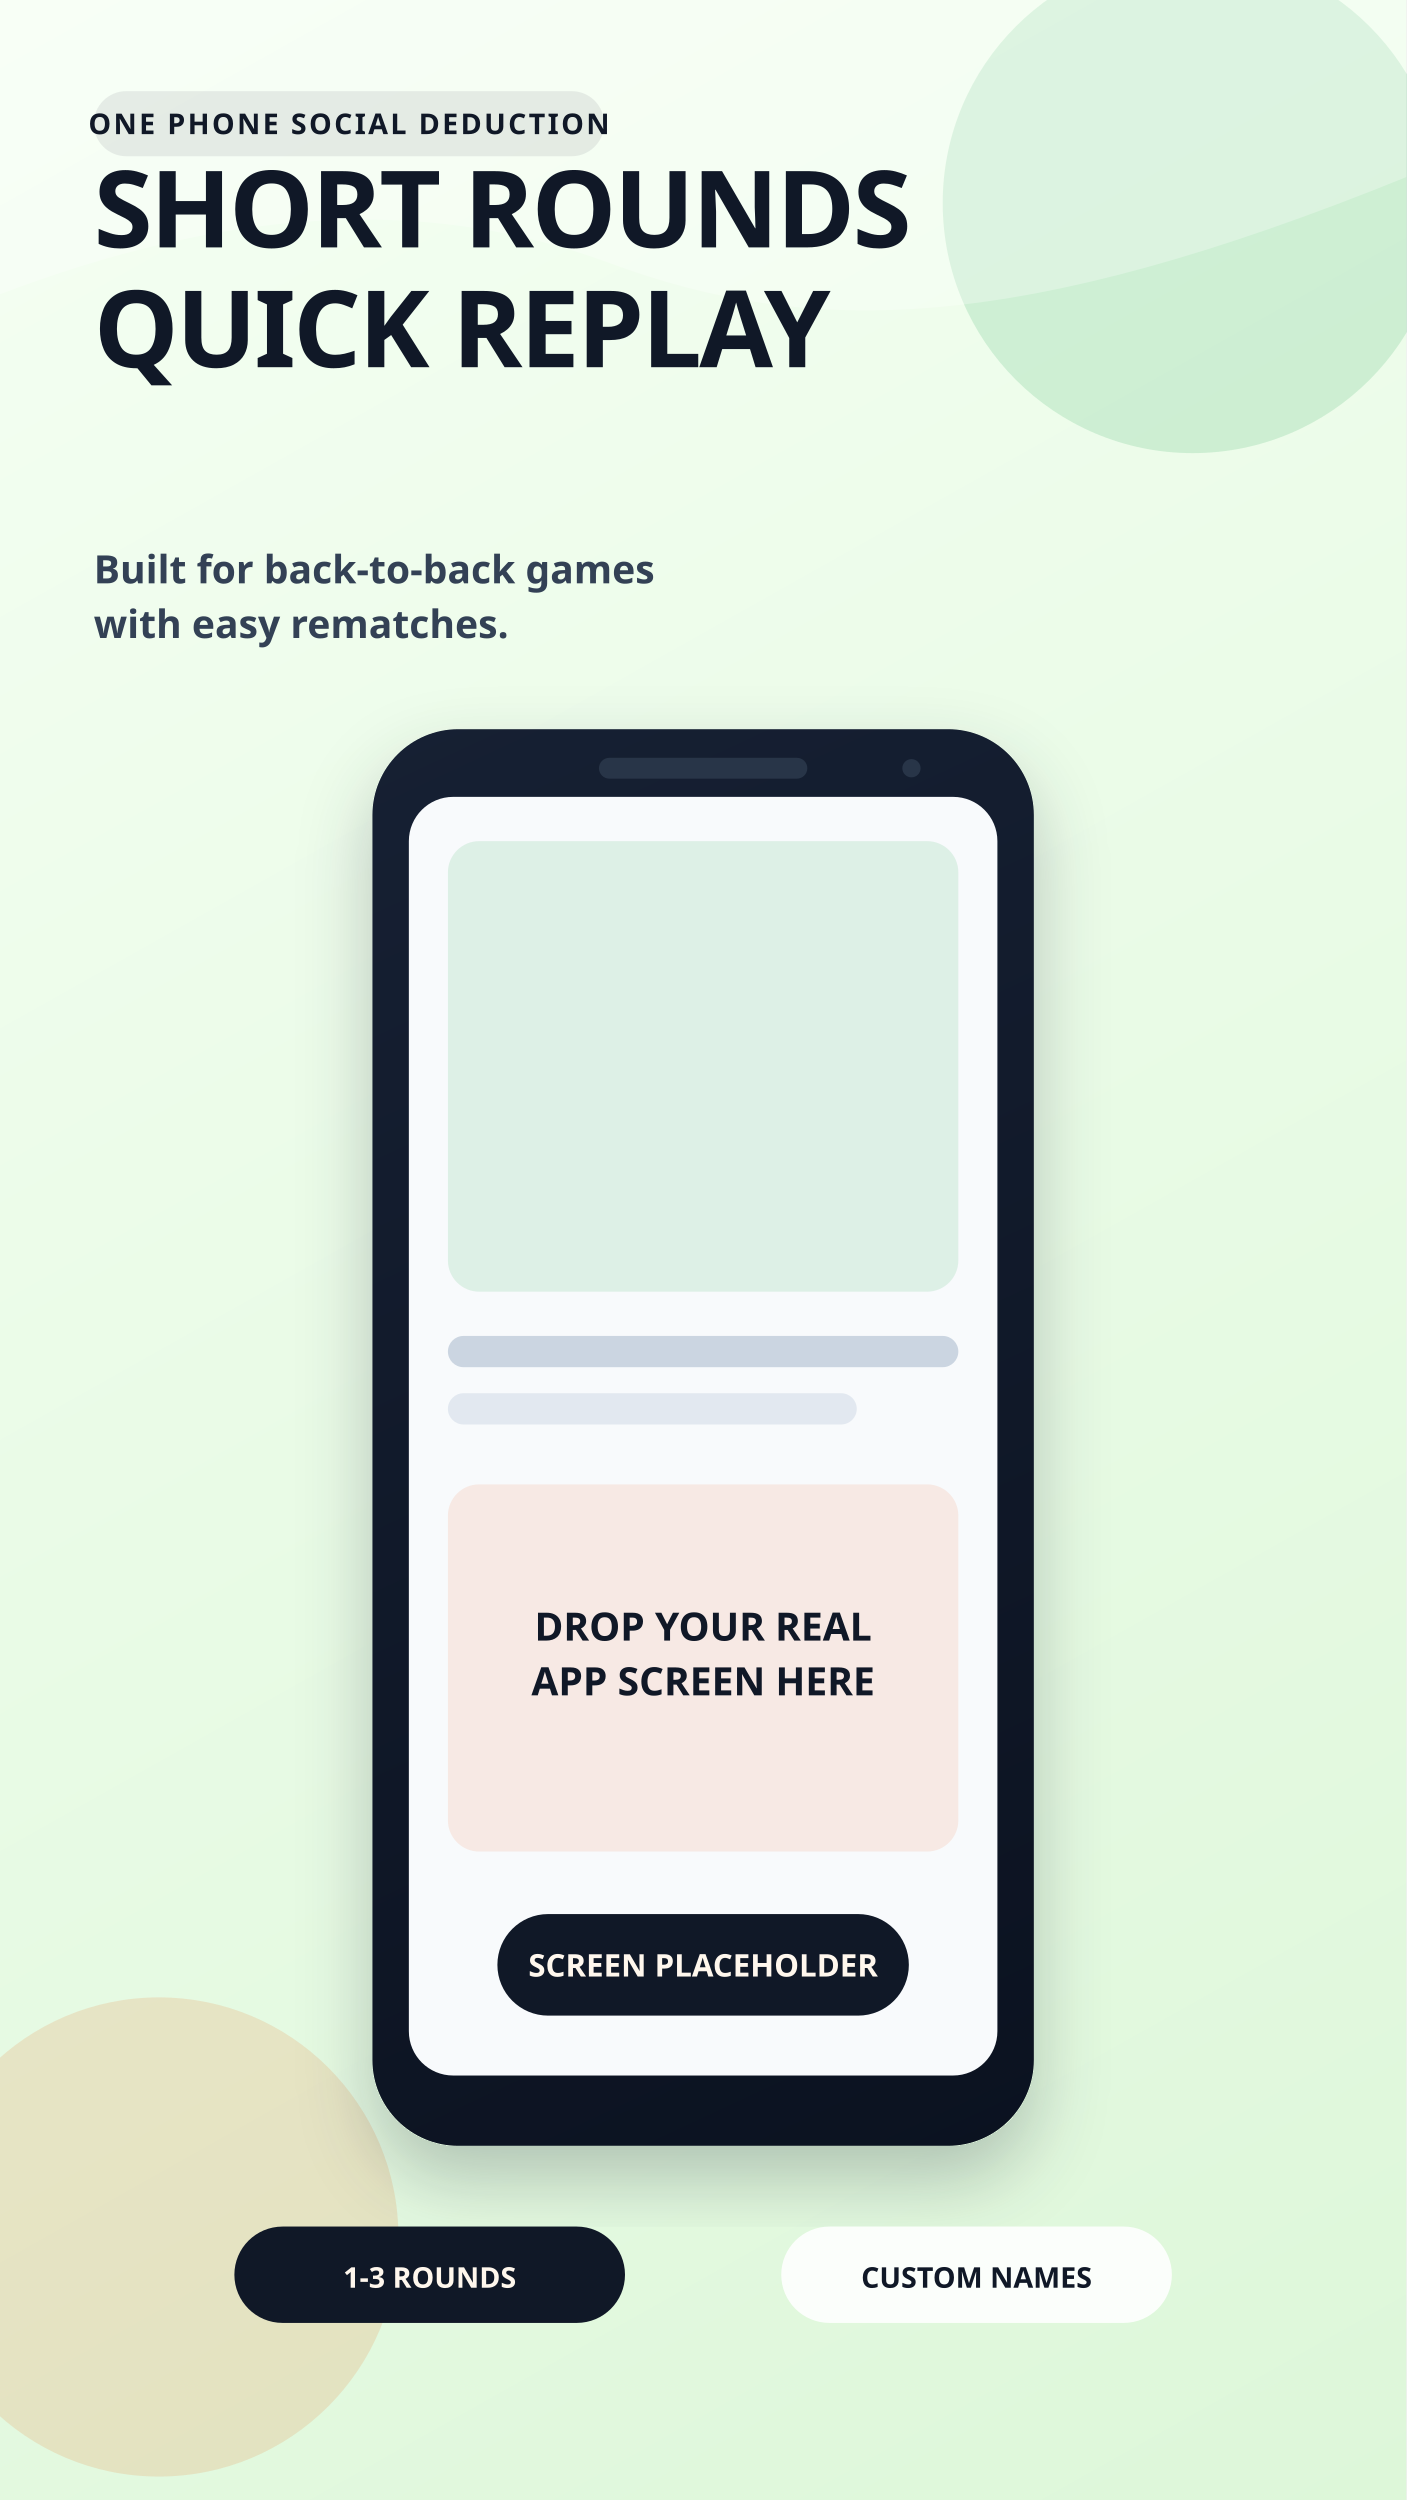
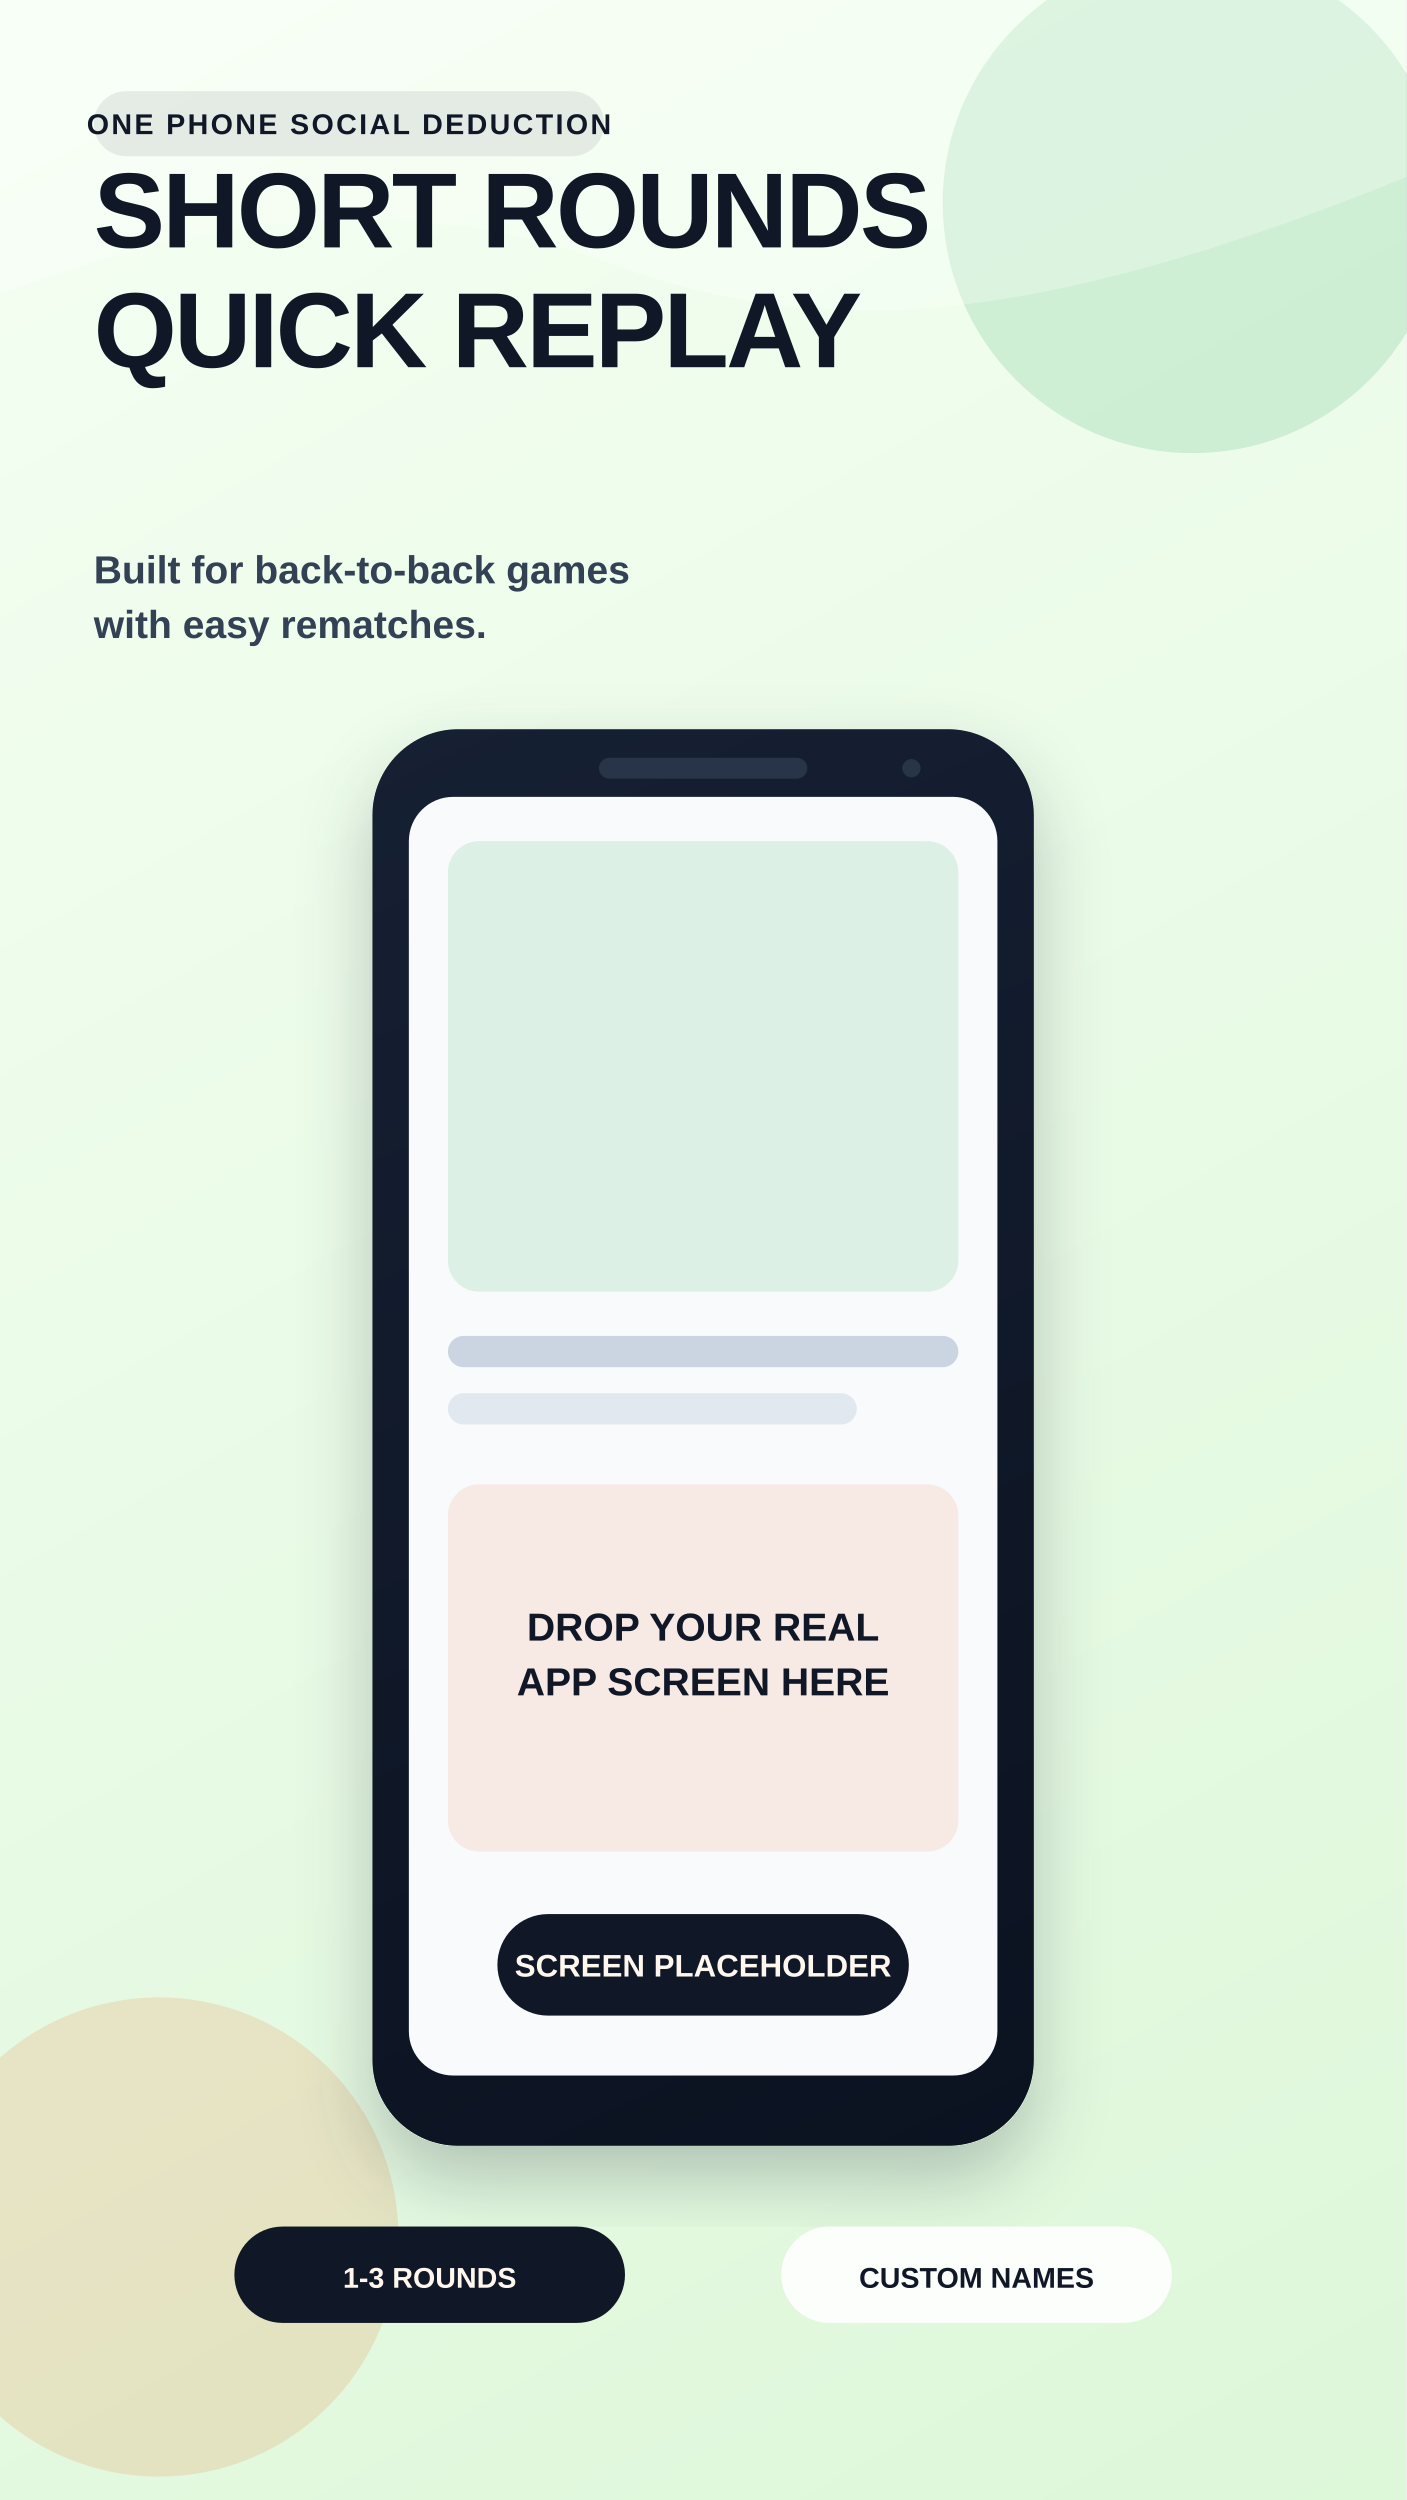
<svg xmlns="http://www.w3.org/2000/svg" width="1080" height="1920" viewBox="0 0 1080 1920" fill="none">
  <defs>
    <linearGradient id="bg" x1="0" y1="0" x2="1080" y2="1920" gradientUnits="userSpaceOnUse">
      <stop stop-color="#F5FFF3" />
      <stop offset="1" stop-color="#DDF7D9" />
    </linearGradient>
    <linearGradient id="phoneShell" x1="286" y1="560" x2="794" y2="1650" gradientUnits="userSpaceOnUse">
      <stop stop-color="#162033" />
      <stop offset="1" stop-color="#0B1220" />
    </linearGradient>
    <filter id="shadow" x="220" y="510" width="640" height="1200" filterUnits="userSpaceOnUse" color-interpolation-filters="sRGB">
      <feFlood flood-opacity="0" result="BackgroundImageFix" />
      <feColorMatrix in="SourceAlpha" type="matrix" values="0 0 0 0 0 0 0 0 0 0 0 0 0 0 0 0 0 0 127 0" result="hardAlpha" />
      <feOffset dy="26" />
      <feGaussianBlur stdDeviation="28" />
      <feComposite in2="hardAlpha" operator="out" />
      <feColorMatrix type="matrix" values="0 0 0 0 0.071 0 0 0 0 0.11 0 0 0 0 0.161 0 0 0 0.24 0" />
      <feBlend mode="normal" in2="BackgroundImageFix" result="effect1_dropShadow_1_1" />
      <feBlend mode="normal" in="SourceGraphic" in2="effect1_dropShadow_1_1" result="shape" />
    </filter>
  </defs>
  <rect width="1080" height="1920" fill="url(#bg)" />
  <circle cx="916" cy="156" r="192" fill="#16A34A" fill-opacity="0.15" />
  <circle cx="122" cy="1718" r="184" fill="#EA580C" fill-opacity="0.14" />
  <path d="M0 226C168 162 322 148 468 202C624 260 784 256 1080 136V0H0V226Z" fill="#FFFFFF" fill-opacity="0.28" />
  <rect x="72" y="70" width="392" height="50" rx="25" fill="#101827" fill-opacity="0.08" />
-   <text x="268" y="103" text-anchor="middle" fill="#101827" font-family="Aptos, Bahnschrift, Segoe UI, sans-serif" font-size="22" font-weight="800" letter-spacing="1.8">ONE PHONE SOCIAL DEDUCTION</text>
-   <text x="72" y="190" fill="#101827" font-family="Aptos Display, Bahnschrift, Segoe UI, sans-serif" font-size="82" font-weight="800" letter-spacing="-2">SHORT ROUNDS</text>
-   <text x="72" y="282" fill="#101827" font-family="Aptos Display, Bahnschrift, Segoe UI, sans-serif" font-size="82" font-weight="800" letter-spacing="-2">QUICK REPLAY</text>
-   <text x="72" y="448" fill="#334155" font-family="Aptos, Bahnschrift, Segoe UI, sans-serif" font-size="30" font-weight="600">Built for back-to-back games</text>
-   <text x="72" y="490" fill="#334155" font-family="Aptos, Bahnschrift, Segoe UI, sans-serif" font-size="30" font-weight="600">with easy rematches.</text>
+   <text x="268" y="103" text-anchor="middle" fill="#101827" font-family="Bahnschrift, Segoe UI, Arial, sans-serif" font-size="22" font-weight="800" letter-spacing="1.8">ONE PHONE SOCIAL DEDUCTION</text>
+   <text x="72" y="190" fill="#101827" font-family="Bahnschrift, Segoe UI, Arial, sans-serif" font-size="82" font-weight="800" letter-spacing="-2">SHORT ROUNDS</text>
+   <text x="72" y="282" fill="#101827" font-family="Bahnschrift, Segoe UI, Arial, sans-serif" font-size="82" font-weight="800" letter-spacing="-2">QUICK REPLAY</text>
+   <text x="72" y="448" fill="#334155" font-family="Bahnschrift, Segoe UI, Arial, sans-serif" font-size="30" font-weight="600">Built for back-to-back games</text>
+   <text x="72" y="490" fill="#334155" font-family="Bahnschrift, Segoe UI, Arial, sans-serif" font-size="30" font-weight="600">with easy rematches.</text>
  <g filter="url(#shadow)">
    <rect x="286" y="560" width="508" height="1088" rx="66" fill="url(#phoneShell)" />
    <rect x="314" y="612" width="452" height="982" rx="34" fill="#F8FAFC" />
    <rect x="460" y="582" width="160" height="16" rx="8" fill="#283548" />
    <circle cx="700" cy="590" r="7" fill="#283548" />
    <rect x="344" y="646" width="392" height="346" rx="24" fill="#16A34A" fill-opacity="0.12" />
    <rect x="344" y="1026" width="392" height="24" rx="12" fill="#CBD5E1" />
    <rect x="344" y="1070" width="314" height="24" rx="12" fill="#E2E8F0" />
    <rect x="344" y="1140" width="392" height="282" rx="24" fill="#EA580C" fill-opacity="0.10" />
    <rect x="382" y="1470" width="316" height="78" rx="39" fill="#101827" />
-     <text x="540" y="1260" text-anchor="middle" fill="#101827" font-family="Aptos, Bahnschrift, Segoe UI, sans-serif" font-size="30" font-weight="800">DROP YOUR REAL</text>
-     <text x="540" y="1302" text-anchor="middle" fill="#101827" font-family="Aptos, Bahnschrift, Segoe UI, sans-serif" font-size="30" font-weight="800">APP SCREEN HERE</text>
-     <text x="540" y="1518" text-anchor="middle" fill="#FFF7ED" font-family="Aptos, Bahnschrift, Segoe UI, sans-serif" font-size="24" font-weight="800">SCREEN PLACEHOLDER</text>
+     <text x="540" y="1260" text-anchor="middle" fill="#101827" font-family="Bahnschrift, Segoe UI, Arial, sans-serif" font-size="30" font-weight="800">DROP YOUR REAL</text>
+     <text x="540" y="1302" text-anchor="middle" fill="#101827" font-family="Bahnschrift, Segoe UI, Arial, sans-serif" font-size="30" font-weight="800">APP SCREEN HERE</text>
+     <text x="540" y="1518" text-anchor="middle" fill="#FFF7ED" font-family="Bahnschrift, Segoe UI, Arial, sans-serif" font-size="24" font-weight="800">SCREEN PLACEHOLDER</text>
  </g>
  <rect x="180" y="1710" width="300" height="74" rx="37" fill="#101827" />
-   <text x="330" y="1757" text-anchor="middle" fill="#FFF7ED" font-family="Aptos, Bahnschrift, Segoe UI, sans-serif" font-size="22" font-weight="800">1-3 ROUNDS</text>
+   <text x="330" y="1757" text-anchor="middle" fill="#FFF7ED" font-family="Bahnschrift, Segoe UI, Arial, sans-serif" font-size="22" font-weight="800">1-3 ROUNDS</text>
  <rect x="600" y="1710" width="300" height="74" rx="37" fill="#FFFFFF" fill-opacity="0.88" />
-   <text x="750" y="1757" text-anchor="middle" fill="#101827" font-family="Aptos, Bahnschrift, Segoe UI, sans-serif" font-size="22" font-weight="800">CUSTOM NAMES</text>
+   <text x="750" y="1757" text-anchor="middle" fill="#101827" font-family="Bahnschrift, Segoe UI, Arial, sans-serif" font-size="22" font-weight="800">CUSTOM NAMES</text>
</svg>
